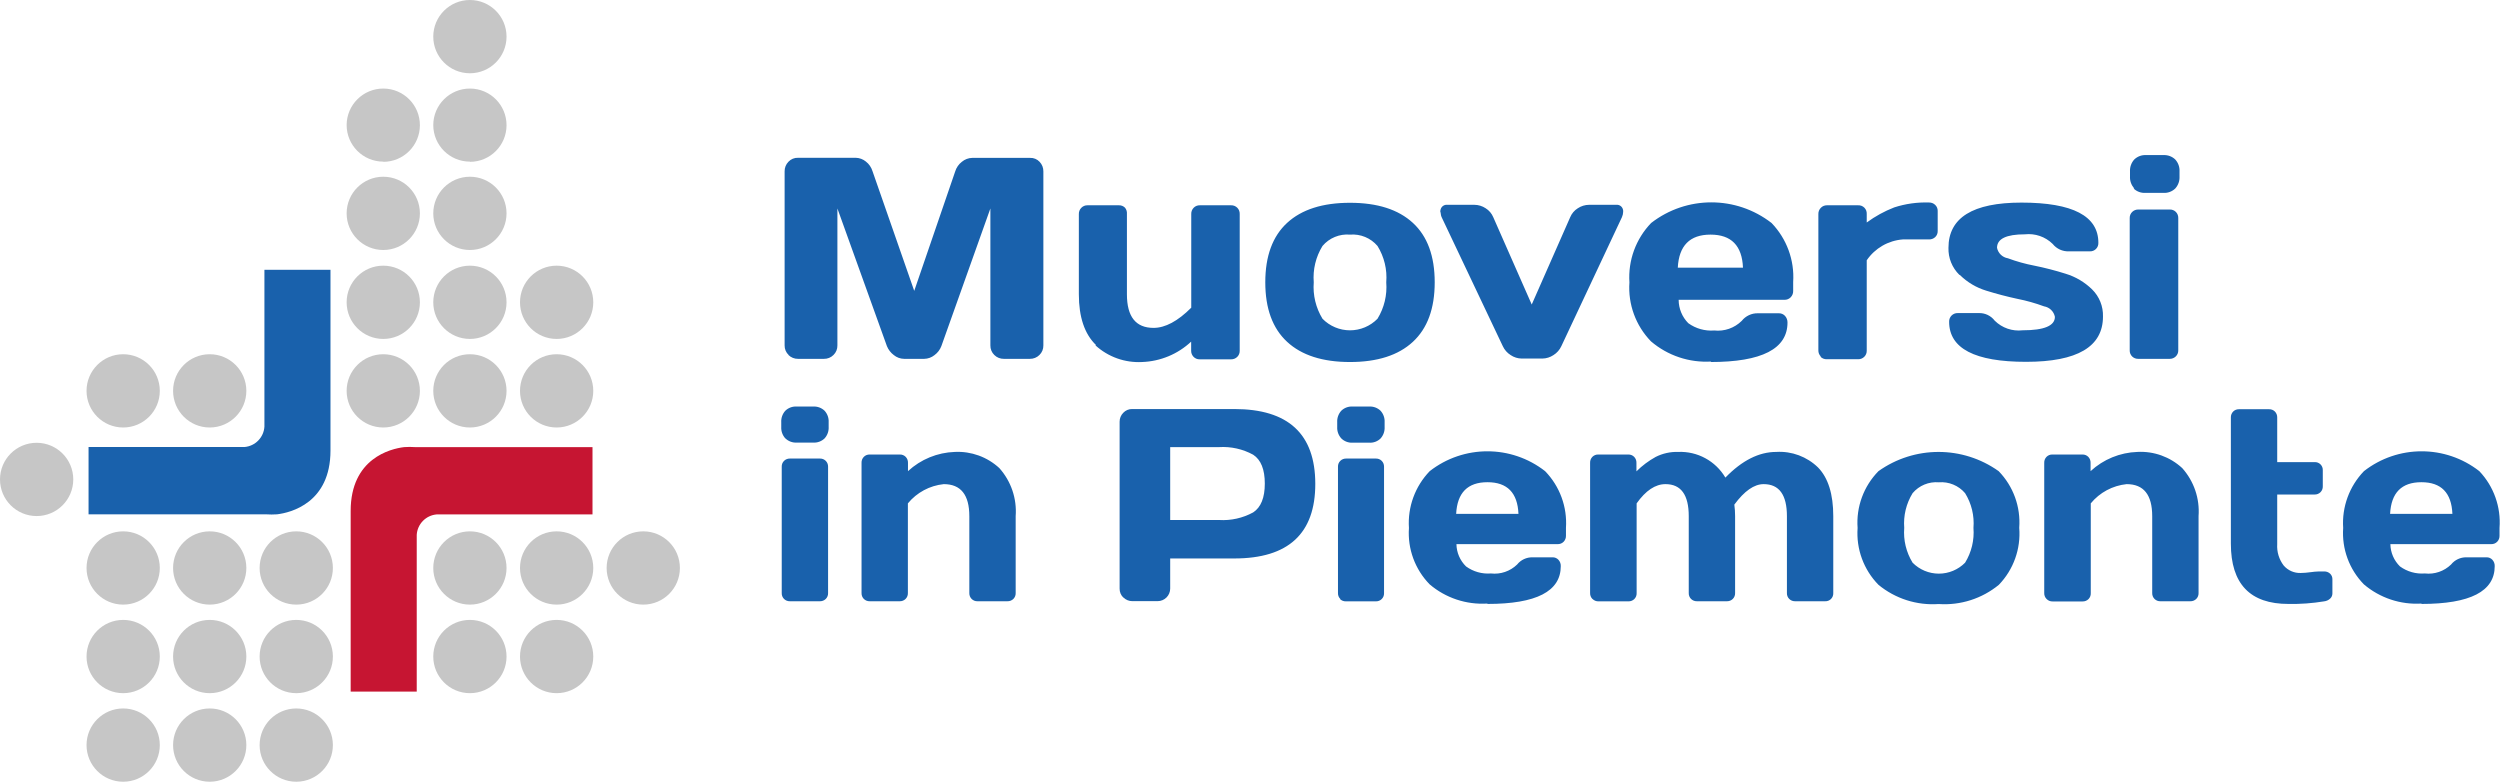
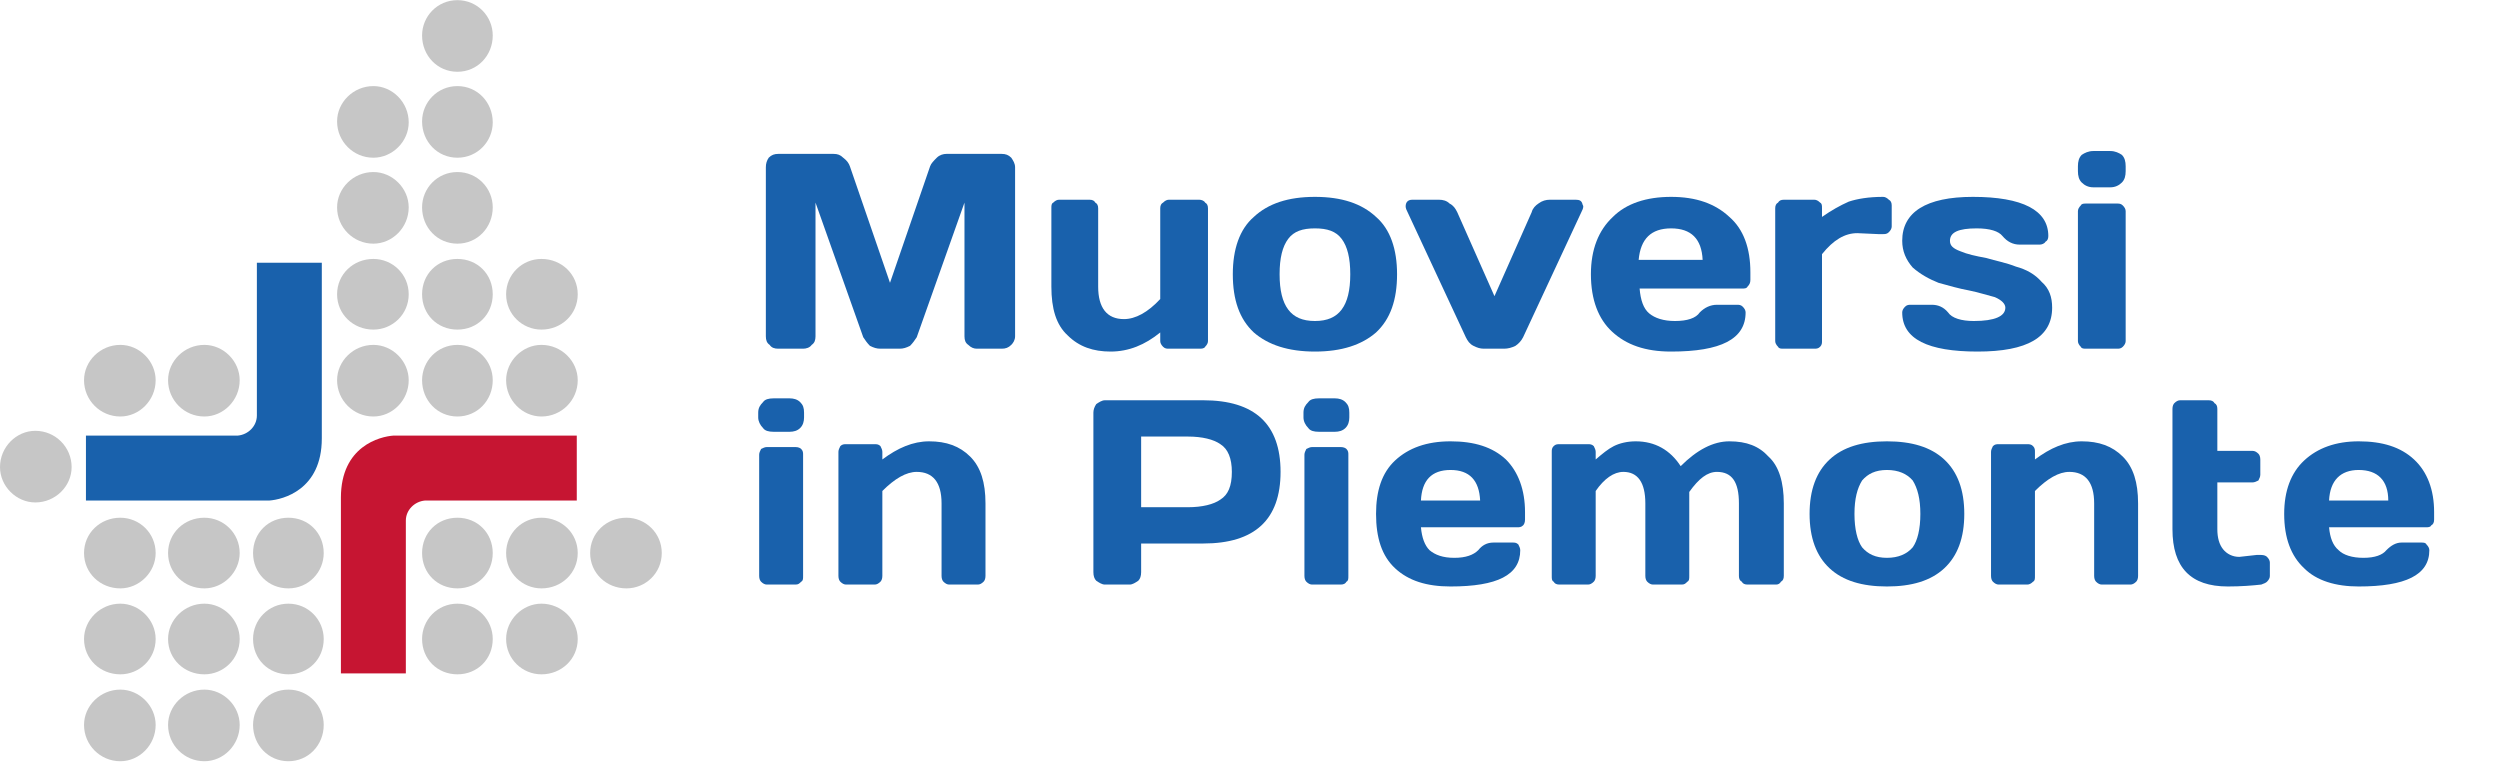
- <svg xmlns="http://www.w3.org/2000/svg" id="Livello_1" data-name="Livello 1" viewBox="0 0 260 81.3">
-   <path class="cls-1" style="fill:#1961ac" d="M81.68,45.59a1.56,1.56,0,0,0,1.17.44h1.73a1.56,1.56,0,0,0,1.18-.44,1.65,1.65,0,0,0,.42-1.2V43.91a1.63,1.63,0,0,0-.43-1.2,1.58,1.58,0,0,0-1.17-.43H82.85a1.56,1.56,0,0,0-1.18.44,1.65,1.65,0,0,0-.42,1.2V44.4a1.64,1.64,0,0,0,.43,1.2h0Zm-0.14,16.7a0.83,0.83,0,0,0,.61.24h3.12a0.84,0.84,0,0,0,.61-0.24,0.81,0.81,0,0,0,.24-0.61V48.53a0.83,0.83,0,0,0-.24-0.6,0.82,0.82,0,0,0-.61-0.24H82.15a0.84,0.84,0,0,0-.61.24,0.81,0.81,0,0,0-.24.61V61.68a0.82,0.82,0,0,0,.24.61h0Zm8.3,0a0.83,0.83,0,0,0,.61.24h3.12a0.84,0.84,0,0,0,.61-0.24,0.82,0.82,0,0,0,.24-0.61V52.35a5.57,5.57,0,0,1,3.73-2q2.66,0,2.66,3.33v8a0.83,0.83,0,0,0,.24.61,0.82,0.82,0,0,0,.61.24h3.11a0.85,0.85,0,0,0,.62-0.24,0.82,0.82,0,0,0,.24-0.61v-8a6.75,6.75,0,0,0-1.7-5A6.37,6.37,0,0,0,99.3,47a7.55,7.55,0,0,0-4.87,2V48.13a0.85,0.85,0,0,0-.24-0.62,0.82,0.82,0,0,0-.61-0.24H90.45a0.82,0.82,0,0,0-.61.24,0.84,0.84,0,0,0-.24.62V61.68a0.83,0.83,0,0,0,.24.61h0Zm27-.15a1.29,1.29,0,0,0,.93.38h2.62a1.31,1.31,0,0,0,1.31-1.31V58.08h6.67q8.43,0,8.42-7.77t-8.42-7.77H117.74a1.23,1.23,0,0,0-.92.39,1.3,1.3,0,0,0-.38.93V61.22a1.25,1.25,0,0,0,.39.93h0ZM121.7,46.5h5.08a6.56,6.56,0,0,1,3.55.79q1.21,0.79,1.21,3t-1.21,3a6.56,6.56,0,0,1-3.55.79H121.7V46.5h0Zm17.8-.9a1.56,1.56,0,0,0,1.17.44h1.73a1.55,1.55,0,0,0,1.18-.44,1.65,1.65,0,0,0,.42-1.2V43.91a1.63,1.63,0,0,0-.43-1.2,1.58,1.58,0,0,0-1.17-.43h-1.73a1.56,1.56,0,0,0-1.18.44,1.65,1.65,0,0,0-.42,1.2V44.4a1.64,1.64,0,0,0,.43,1.2h0Zm-0.14,16.7a0.83,0.83,0,0,0,.61.24h3.12a0.84,0.84,0,0,0,.61-0.24,0.81,0.81,0,0,0,.24-0.61V48.53a0.83,0.83,0,0,0-.24-0.6,0.82,0.82,0,0,0-.61-0.24H140a0.84,0.84,0,0,0-.61.24,0.81,0.81,0,0,0-.24.61V61.68a0.82,0.82,0,0,0,.24.61h0Zm15.34,0.51q7.62,0,7.62-3.93a0.92,0.92,0,0,0-.24-0.66,0.81,0.81,0,0,0-.62-0.26h-2.08a2,2,0,0,0-1.6.75,3.37,3.37,0,0,1-2.73.93,3.88,3.88,0,0,1-2.58-.73,3.31,3.31,0,0,1-1-2.32H162a0.83,0.83,0,0,0,.62-0.25,0.87,0.87,0,0,0,.24-0.64V54.9A7.73,7.73,0,0,0,160.69,49a9.75,9.75,0,0,0-12,0,7.77,7.77,0,0,0-2.16,5.91,7.63,7.63,0,0,0,2.15,5.86,8.44,8.44,0,0,0,6,2h0Zm0-12.66q3.08,0,3.22,3.29h-6.48q0.17-3.29,3.25-3.29h0Zm10.93,12.15a0.83,0.83,0,0,0,.61.24h3.12a0.84,0.84,0,0,0,.61-0.24,0.82,0.82,0,0,0,.24-0.61V52.35q1.42-2,3-2,2.42,0,2.42,3.33v8a0.82,0.82,0,0,0,.24.61,0.84,0.84,0,0,0,.62.24h3.11a0.84,0.84,0,0,0,.61-0.24,0.82,0.82,0,0,0,.24-0.61v-8a8.62,8.62,0,0,0-.08-1.2q1.57-2.13,3.05-2.13,2.42,0,2.42,3.33v8a0.82,0.82,0,0,0,.24.61,0.84,0.84,0,0,0,.62.24h3.11a0.81,0.81,0,0,0,.85-0.85v-8q0-3.43-1.58-5.06A5.73,5.73,0,0,0,184.73,47q-2.7,0-5.29,2.67A5.44,5.44,0,0,0,174.52,47a4.85,4.85,0,0,0-2.33.52,9,9,0,0,0-2,1.5V48.13a0.85,0.85,0,0,0-.24-0.62,0.82,0.82,0,0,0-.61-0.24h-3.12a0.82,0.82,0,0,0-.61.24,0.84,0.84,0,0,0-.24.62V61.68a0.83,0.83,0,0,0,.24.61h0Zm36,0.52a8.9,8.9,0,0,0,6.25-2A7.65,7.65,0,0,0,210,54.89,7.63,7.63,0,0,0,207.86,49a10.77,10.77,0,0,0-12.5,0,7.64,7.64,0,0,0-2.17,5.91,7.66,7.66,0,0,0,2.17,5.91,8.87,8.87,0,0,0,6.25,2h0Zm0-12.66a3.24,3.24,0,0,1,2.74,1.13,5.93,5.93,0,0,1,.87,3.61,6,6,0,0,1-.87,3.62,3.84,3.84,0,0,1-5.46,0,6,6,0,0,1-.87-3.62,6,6,0,0,1,.87-3.61,3.22,3.22,0,0,1,2.73-1.13h0Zm11.23,12.15a0.83,0.83,0,0,0,.61.24h3.12a0.84,0.84,0,0,0,.61-0.24,0.82,0.82,0,0,0,.24-0.61V52.35a5.57,5.57,0,0,1,3.73-2q2.66,0,2.66,3.33v8a0.83,0.83,0,0,0,.24.61,0.82,0.82,0,0,0,.61.24h3.11a0.85,0.85,0,0,0,.62-0.24,0.82,0.82,0,0,0,.24-0.61v-8a6.75,6.75,0,0,0-1.7-5A6.37,6.37,0,0,0,222.29,47a7.55,7.55,0,0,0-4.87,2V48.13a0.85,0.85,0,0,0-.24-0.62,0.82,0.82,0,0,0-.61-0.24h-3.12a0.82,0.82,0,0,0-.61.24,0.84,0.84,0,0,0-.24.62V61.68a0.83,0.83,0,0,0,.24.61h0ZM238,62.81a20.51,20.51,0,0,0,3.71-.27,1.1,1.1,0,0,0,.62-0.28,0.72,0.72,0,0,0,.24-0.54V60.26a0.78,0.78,0,0,0-.24-0.6,0.87,0.87,0,0,0-.62-0.23h-0.52a7.8,7.8,0,0,0-.91.08,8,8,0,0,1-1,.08,2.23,2.23,0,0,1-1.78-.78,3.32,3.32,0,0,1-.67-2.22V51.43h3.89a0.83,0.83,0,0,0,.61-0.24,0.82,0.82,0,0,0,.24-0.62V48.91a0.81,0.81,0,0,0-.85-0.85h-3.89V43.42a0.85,0.85,0,0,0-.24-0.62,0.82,0.82,0,0,0-.61-0.24h-3.12a0.82,0.82,0,0,0-.61.24,0.84,0.84,0,0,0-.24.62V56.54q0,6.28,6,6.27h0Zm13.83,0q7.62,0,7.62-3.93a0.93,0.93,0,0,0-.24-0.66,0.81,0.81,0,0,0-.62-0.26h-2.08a2,2,0,0,0-1.6.75,3.37,3.37,0,0,1-2.73.93,3.88,3.88,0,0,1-2.58-.73,3.31,3.31,0,0,1-1-2.32h10.49a0.83,0.83,0,0,0,.62-0.25,0.87,0.87,0,0,0,.24-0.64V54.9A7.73,7.73,0,0,0,257.85,49a9.75,9.75,0,0,0-12,0,7.77,7.77,0,0,0-2.16,5.91,7.63,7.63,0,0,0,2.15,5.86,8.44,8.44,0,0,0,6,2h0Zm0-12.66q3.08,0,3.22,3.29h-6.48q0.17-3.29,3.25-3.29h0Z" />
-   <path class="cls-1" style="fill:#1961ac" d="M82,36.92a1.39,1.39,0,0,0,1,.4h2.68a1.36,1.36,0,0,0,1-.4,1.34,1.34,0,0,0,.41-1V21.68L92.24,36a2.2,2.2,0,0,0,.72.93,1.72,1.72,0,0,0,1.07.39h2.08a1.76,1.76,0,0,0,1.08-.39A2.07,2.07,0,0,0,97.9,36L103,21.68V35.92a1.34,1.34,0,0,0,.41,1,1.37,1.37,0,0,0,1,.4h2.69a1.37,1.37,0,0,0,1-.4,1.34,1.34,0,0,0,.41-1V17.83a1.4,1.4,0,0,0-.39-1,1.28,1.28,0,0,0-1-.41h-6a1.73,1.73,0,0,0-1.09.41,2,2,0,0,0-.69,1L95.08,30.25,90.74,17.8a2,2,0,0,0-.69-1A1.72,1.72,0,0,0,89,16.41H83a1.3,1.3,0,0,0-1,.41,1.39,1.39,0,0,0-.4,1V35.92a1.33,1.33,0,0,0,.42,1h0Zm31.93-1a6.67,6.67,0,0,0,4.85,1.73,7.88,7.88,0,0,0,5.1-2.12v0.94a0.88,0.88,0,0,0,.25.64,0.85,0.85,0,0,0,.64.26h3.25a0.89,0.89,0,0,0,.65-0.25,0.86,0.86,0,0,0,.26-0.64V22.25a0.87,0.87,0,0,0-.9-0.9h-3.25a0.86,0.86,0,0,0-.63.25,0.88,0.88,0,0,0-.26.65V32q-2.1,2.1-3.92,2.1-2.77,0-2.77-3.49V22.24A0.89,0.89,0,0,0,117,21.6a0.85,0.85,0,0,0-.64-0.25h-3.27a0.86,0.86,0,0,0-.63.26,0.88,0.88,0,0,0-.26.65V30.6q0,3.56,1.78,5.28h0Zm26.47,1.73q4.27,0,6.54-2.1t2.27-6.19q0-4.09-2.27-6.18t-6.54-2.09q-4.27,0-6.54,2.09t-2.27,6.18q0,4.09,2.27,6.19t6.54,2.1h0Zm0-13.25a3.39,3.39,0,0,1,2.86,1.18,6.21,6.21,0,0,1,.91,3.78,6.28,6.28,0,0,1-.91,3.79,4,4,0,0,1-5.72,0,6.32,6.32,0,0,1-.91-3.79,6.25,6.25,0,0,1,.91-3.78,3.37,3.37,0,0,1,2.86-1.18h0Zm9.42-2.3a1.4,1.4,0,0,0,.15.57L156.29,36a2.16,2.16,0,0,0,.82.93,2.09,2.09,0,0,0,1.15.36h2.14a2.13,2.13,0,0,0,1.16-.36,2.16,2.16,0,0,0,.82-0.93l6.3-13.41a1.46,1.46,0,0,0,.13-0.57,0.63,0.63,0,0,0-.06-0.34,0.65,0.65,0,0,0-.67-0.38h-2.81a2.14,2.14,0,0,0-1.18.36,2,2,0,0,0-.79.93l-4,9.08-4-9.08a2,2,0,0,0-.79-0.93,2.14,2.14,0,0,0-1.18-.36h-2.8a0.65,0.65,0,0,0-.67.38,0.74,0.74,0,0,0-.07.34h0Zm28.08,15.55q8,0,8-4.11a1,1,0,0,0-.26-0.69,0.85,0.85,0,0,0-.65-0.27h-2.17a2.09,2.09,0,0,0-1.68.79,3.53,3.53,0,0,1-2.86,1,4.06,4.06,0,0,1-2.7-.76,3.47,3.47,0,0,1-1-2.43h11a0.87,0.87,0,0,0,.65-0.26,0.91,0.91,0,0,0,.26-0.66V29.33a8.09,8.09,0,0,0-2.25-6.14,10.21,10.21,0,0,0-12.52,0,8.13,8.13,0,0,0-2.26,6.18,8,8,0,0,0,2.24,6.13,8.83,8.83,0,0,0,6.27,2.1h0Zm0-13.25q3.23,0,3.37,3.44h-6.78q0.18-3.44,3.4-3.44h0Zm11.44,12.71a0.87,0.87,0,0,0,.64.25h3.27a0.87,0.87,0,0,0,.63-0.25,0.86,0.86,0,0,0,.26-0.64V27.07a5,5,0,0,1,3.76-2.17l1.15,0,1.09,0h0.47a0.9,0.9,0,0,0,.65-0.24,0.84,0.84,0,0,0,.26-0.63V21.93a0.84,0.84,0,0,0-.26-0.62,0.89,0.89,0,0,0-.65-0.25,10.59,10.59,0,0,0-3.61.51,12.37,12.37,0,0,0-2.86,1.57v-0.9a0.85,0.85,0,0,0-.89-0.89H190a0.86,0.86,0,0,0-.63.26,0.88,0.88,0,0,0-.26.65V36.43a0.87,0.87,0,0,0,.25.64h0Zm14.49-8.51a6.66,6.66,0,0,0,2.74,1.63q1.61,0.5,3.24.85a18.09,18.09,0,0,1,2.77.78,1.38,1.38,0,0,1,1.13,1.09q0,1.4-3.35,1.4a3.54,3.54,0,0,1-2.91-1,2,2,0,0,0-1.67-.79h-2.17a0.87,0.87,0,0,0-.9.9q0,4.17,8,4.17t8-4.71a3.8,3.8,0,0,0-1.13-2.82,6.72,6.72,0,0,0-2.75-1.63,31.45,31.45,0,0,0-3.25-.84,17.18,17.18,0,0,1-2.76-.77,1.38,1.38,0,0,1-1.13-1.09q0-1.4,2.89-1.4a3.57,3.57,0,0,1,2.9,1,2.05,2.05,0,0,0,1.68.77h2.18a0.85,0.85,0,0,0,.89-0.89q0-4.18-8-4.18-7.59,0-7.59,4.71a3.78,3.78,0,0,0,1.13,2.8h0Zm18.06-9a1.63,1.63,0,0,0,1.22.46H225a1.63,1.63,0,0,0,1.23-.46,1.73,1.73,0,0,0,.44-1.25V17.84a1.71,1.71,0,0,0-.45-1.26,1.65,1.65,0,0,0-1.22-.45h-1.81a1.63,1.63,0,0,0-1.23.46,1.73,1.73,0,0,0-.44,1.25v0.51a1.71,1.71,0,0,0,.45,1.25h0Zm-0.15,17.47a0.87,0.87,0,0,0,.64.25h3.27a0.88,0.88,0,0,0,.63-0.25,0.85,0.85,0,0,0,.26-0.64V22.67a0.87,0.87,0,0,0-.25-0.63,0.86,0.86,0,0,0-.64-0.25h-3.27a0.88,0.88,0,0,0-.63.25,0.85,0.85,0,0,0-.26.64V36.43a0.86,0.86,0,0,0,.25.64h0Z" />
-   <path class="cls-2" style="fill:#c6c6c6" d="M66.9,62.88a3.81,3.81,0,1,0-3.81-3.81,3.81,3.81,0,0,0,3.81,3.81h0Z" />
-   <path class="cls-2" style="fill:#c6c6c6" d="M48.87,7.62a3.81,3.81,0,1,0-3.81-3.81,3.81,3.81,0,0,0,3.81,3.81h0Z" />
-   <path class="cls-2" style="fill:#c6c6c6" d="M48.87,16.83A3.81,3.81,0,1,0,45.06,13a3.81,3.81,0,0,0,3.81,3.81h0Z" />
-   <path class="cls-2" style="fill:#c6c6c6" d="M48.87,26a3.81,3.81,0,1,0-3.81-3.81A3.81,3.81,0,0,0,48.87,26h0Z" />
-   <path class="cls-2" style="fill:#c6c6c6" d="M48.87,35.25a3.81,3.81,0,1,0-3.81-3.81,3.81,3.81,0,0,0,3.81,3.81h0Z" />
-   <path class="cls-2" style="fill:#c6c6c6" d="M39.86,35.25a3.81,3.81,0,1,0-3.81-3.81,3.81,3.81,0,0,0,3.81,3.81h0Z" />
-   <path class="cls-2" style="fill:#c6c6c6" d="M48.87,44.46a3.81,3.81,0,1,0-3.81-3.81,3.81,3.81,0,0,0,3.81,3.81h0Z" />
-   <path class="cls-2" style="fill:#c6c6c6" d="M39.86,44.46a3.81,3.81,0,1,0-3.81-3.81,3.81,3.81,0,0,0,3.81,3.81h0Z" />
-   <path class="cls-2" style="fill:#c6c6c6" d="M48.87,62.88a3.81,3.81,0,1,0-3.81-3.81,3.81,3.81,0,0,0,3.81,3.81h0Z" />
-   <path class="cls-2" style="fill:#c6c6c6" d="M48.87,72.09a3.81,3.81,0,1,0-3.81-3.81,3.81,3.81,0,0,0,3.81,3.81h0Z" />
-   <path class="cls-2" style="fill:#c6c6c6" d="M39.86,16.83A3.81,3.81,0,1,0,36.05,13a3.81,3.81,0,0,0,3.81,3.81h0Z" />
-   <path class="cls-2" style="fill:#c6c6c6" d="M39.86,26a3.81,3.81,0,1,0-3.81-3.81A3.81,3.81,0,0,0,39.86,26h0Z" />
-   <path class="cls-2" style="fill:#c6c6c6" d="M3.81,53.67A3.81,3.81,0,1,0,0,49.86a3.81,3.81,0,0,0,3.81,3.81h0Z" />
-   <path class="cls-2" style="fill:#c6c6c6" d="M30.85,81.3A3.81,3.81,0,1,0,27,77.49a3.81,3.81,0,0,0,3.81,3.81h0Z" />
-   <path class="cls-2" style="fill:#c6c6c6" d="M21.83,44.46A3.81,3.81,0,1,0,18,40.65a3.81,3.81,0,0,0,3.81,3.81h0Z" />
-   <path class="cls-2" style="fill:#c6c6c6" d="M21.83,62.88A3.81,3.81,0,1,0,18,59.07a3.81,3.81,0,0,0,3.81,3.81h0Z" />
-   <path class="cls-2" style="fill:#c6c6c6" d="M30.85,62.88A3.81,3.81,0,1,0,27,59.07a3.81,3.81,0,0,0,3.81,3.81h0Z" />
-   <path class="cls-2" style="fill:#c6c6c6" d="M21.83,72.09A3.81,3.81,0,1,0,18,68.28a3.81,3.81,0,0,0,3.81,3.81h0Z" />
-   <path class="cls-2" style="fill:#c6c6c6" d="M30.85,72.09A3.81,3.81,0,1,0,27,68.28a3.81,3.81,0,0,0,3.81,3.81h0Z" />
-   <path class="cls-2" style="fill:#c6c6c6" d="M21.83,81.3A3.81,3.81,0,1,0,18,77.49a3.81,3.81,0,0,0,3.81,3.81h0Z" />
-   <path class="cls-2" style="fill:#c6c6c6" d="M12.82,44.46A3.81,3.81,0,1,0,9,40.65a3.81,3.81,0,0,0,3.81,3.81h0Z" />
-   <path class="cls-2" style="fill:#c6c6c6" d="M12.82,62.88A3.81,3.81,0,1,0,9,59.07a3.81,3.81,0,0,0,3.81,3.81h0Z" />
-   <path class="cls-2" style="fill:#c6c6c6" d="M12.82,72.09A3.81,3.81,0,1,0,9,68.28a3.81,3.81,0,0,0,3.81,3.81h0Z" />
-   <path class="cls-2" style="fill:#c6c6c6" d="M12.82,81.3A3.81,3.81,0,1,0,9,77.49a3.81,3.81,0,0,0,3.81,3.81h0Z" />
-   <path class="cls-2" style="fill:#c6c6c6" d="M57.89,35.25a3.81,3.81,0,1,0-3.81-3.81,3.81,3.81,0,0,0,3.81,3.81h0Z" />
-   <path class="cls-2" style="fill:#c6c6c6" d="M57.89,44.46a3.81,3.81,0,1,0-3.81-3.81,3.81,3.81,0,0,0,3.81,3.81h0Z" />
-   <path class="cls-2" style="fill:#c6c6c6" d="M57.89,62.88a3.81,3.81,0,1,0-3.81-3.81,3.81,3.81,0,0,0,3.81,3.81h0Z" />
-   <path class="cls-2" style="fill:#c6c6c6" d="M57.89,72.09a3.81,3.81,0,1,0-3.81-3.81,3.81,3.81,0,0,0,3.81,3.81h0Z" />
-   <path class="cls-1" style="fill:#1961ac" d="M34.37,28.06H27.5V43.71s0,0.41,0,.66a2.27,2.27,0,0,1-2.07,2.12c-0.17,0-.74,0-0.84,0H9.21v7H27.67a8,8,0,0,0,1.14,0c1.42-.17,5.56-1.18,5.56-6.63,0-6.74,0-18.81,0-18.81h0Z" />
-   <path class="cls-3" style="fill:#c61532" d="M36.47,71.93h6.87V56.28s0-.41,0-0.66a2.27,2.27,0,0,1,2.07-2.12c0.17,0,.74,0,0.84,0H61.62v-7H43.17a8,8,0,0,0-1.14,0c-1.42.17-5.56,1.18-5.56,6.63,0,6.74,0,18.81,0,18.81h0Z" />
+ <svg xmlns="http://www.w3.org/2000/svg" xml:space="preserve" width="2548px" height="776px" version="1.1" style="shape-rendering:geometricPrecision; text-rendering:geometricPrecision; image-rendering:optimizeQuality; fill-rule:evenodd; clip-rule:evenodd" viewBox="0 0 2618 797">
+   <defs>
+     <style type="text/css">
+    
+     .fil4 {fill:none}
+     .fil1 {fill:#1961AC}
+     .fil2 {fill:#C61532}
+     .fil0 {fill:#C6C6C6}
+     .fil3 {fill:#1961AC;fill-rule:nonzero}
+    
+   </style>
+   </defs>
+   <g id="Livello_x0020_1">
+     <path class="fil0" d="M656 616c20,0 37,-16 37,-37 0,-21 -17,-37 -37,-37 -21,0 -38,16 -38,37 0,21 17,37 38,37l0 0z" />
+     <path class="fil0" d="M479 75c21,0 37,-17 37,-38 0,-20 -16,-37 -37,-37 -21,0 -37,17 -37,37 0,21 16,38 37,38l0 0z" />
+     <path class="fil0" d="M479 165c21,0 37,-17 37,-37 0,-21 -16,-38 -37,-38 -21,0 -37,17 -37,37 0,21 16,38 37,38l0 0 0 0z" />
+     <path class="fil0" d="M479 255c21,0 37,-17 37,-38 0,-20 -16,-37 -37,-37 -21,0 -37,17 -37,37 0,21 16,38 37,38l0 0z" />
+     <path class="fil0" d="M479 345c21,0 37,-16 37,-37 0,-21 -16,-37 -37,-37 -21,0 -37,16 -37,37 0,21 16,37 37,37l0 0z" />
+     <path class="fil0" d="M391 345c20,0 37,-16 37,-37 0,-21 -17,-37 -37,-37 -21,0 -38,16 -38,37 0,21 17,37 38,37l0 0z" />
+     <path class="fil0" d="M479 436c21,0 37,-17 37,-38 0,-20 -16,-37 -37,-37 -21,0 -37,17 -37,37 0,21 16,38 37,38l0 0z" />
+     <path class="fil0" d="M391 436c20,0 37,-17 37,-38 0,-20 -17,-37 -37,-37 -21,0 -38,17 -38,37 0,21 17,38 38,38l0 0z" />
+     <path class="fil0" d="M479 616c21,0 37,-16 37,-37 0,-21 -16,-37 -37,-37 -21,0 -37,16 -37,37 0,21 16,37 37,37l0 0z" />
+     <path class="fil0" d="M479 706c21,0 37,-16 37,-37 0,-20 -16,-37 -37,-37 -21,0 -37,17 -37,37 0,21 16,37 37,37l0 0z" />
+     <path class="fil0" d="M391 165c20,0 37,-17 37,-37 0,-21 -17,-38 -37,-38 -21,0 -38,17 -38,37 0,21 17,38 38,38l0 0 0 0z" />
+     <path class="fil0" d="M391 255c20,0 37,-17 37,-38 0,-20 -17,-37 -37,-37 -21,0 -38,17 -38,37 0,21 17,38 38,38l0 0z" />
+     <path class="fil0" d="M37 526c21,0 38,-17 38,-37 0,-21 -17,-38 -38,-38 -20,0 -37,17 -37,38 0,20 17,37 37,37l0 0z" />
+     <path class="fil0" d="M302 797c21,0 37,-17 37,-38 0,-20 -16,-37 -37,-37 -21,0 -37,17 -37,37 0,21 16,38 37,38l0 0 0 0z" />
+     <path class="fil0" d="M214 436c20,0 37,-17 37,-38 0,-20 -17,-37 -37,-37 -21,0 -38,17 -38,37 0,21 17,38 38,38l0 0 0 0z" />
+     <path class="fil0" d="M214 616c20,0 37,-17 37,-37 0,-21 -17,-37 -37,-37 -21,0 -38,16 -38,37 0,21 17,37 38,37l0 0 0 0z" />
+     <path class="fil0" d="M302 616c21,0 37,-17 37,-37 0,-21 -16,-37 -37,-37 -21,0 -37,16 -37,37 0,21 16,37 37,37l0 0 0 0z" />
+     <path class="fil0" d="M214 706c20,0 37,-16 37,-37 0,-20 -17,-37 -37,-37 -21,0 -38,17 -38,37 0,21 17,37 38,37l0 0 0 0z" />
+     <path class="fil0" d="M302 706c21,0 37,-16 37,-37 0,-20 -16,-37 -37,-37 -21,0 -37,17 -37,37 0,21 16,37 37,37l0 0 0 0z" />
+     <path class="fil0" d="M214 797c20,0 37,-17 37,-38 0,-20 -17,-37 -37,-37 -21,0 -38,17 -38,37 0,21 17,38 38,38l0 0 0 0z" />
+     <path class="fil0" d="M126 436c20,0 37,-17 37,-38 0,-20 -17,-37 -37,-37 -21,0 -38,17 -38,37 0,21 17,38 38,38l0 0 0 0z" />
+     <path class="fil0" d="M126 616c20,0 37,-17 37,-37 0,-21 -17,-37 -37,-37 -21,0 -38,16 -38,37 0,21 17,37 38,37l0 0 0 0z" />
+     <path class="fil0" d="M126 706c20,0 37,-16 37,-37 0,-20 -17,-37 -37,-37 -21,0 -38,17 -38,37 0,21 17,37 38,37l0 0 0 0z" />
+     <path class="fil0" d="M126 797c20,0 37,-17 37,-38 0,-20 -17,-37 -37,-37 -21,0 -38,17 -38,37 0,21 17,38 38,38l0 0 0 0z" />
+     <path class="fil0" d="M567 345c21,0 38,-16 38,-37 0,-21 -17,-37 -38,-37 -20,0 -37,16 -37,37 0,21 17,37 37,37l0 0z" />
+     <path class="fil0" d="M567 436c21,0 38,-17 38,-38 0,-20 -17,-37 -38,-37 -20,0 -37,17 -37,37 0,21 17,38 37,38l0 0z" />
+     <path class="fil0" d="M567 616c21,0 38,-16 38,-37 0,-21 -17,-37 -38,-37 -20,0 -37,16 -37,37 0,21 17,37 37,37l0 0z" />
+     <path class="fil0" d="M567 706c21,0 38,-16 38,-37 0,-20 -17,-37 -38,-37 -20,0 -37,17 -37,37 0,21 17,37 37,37l0 0z" />
+     <path class="fil1" d="M337 275l-68 0 0 153c0,0 0,4 0,7 0,11 -9,20 -20,21 -1,0 -7,0 -8,0l-151 0 0 68 181 0c2,0 4,0 6,0 2,0 3,0 5,0 14,-1 55,-11 55,-65 0,-66 0,-184 0,-184l0 0 0 0z" />
+     <path class="fil2" d="M357 705l68 0 0 -153c0,0 0,-4 0,-7 0,-11 9,-20 20,-21 2,0 7,0 8,0l151 0 0 -68 -181 0c-2,0 -4,0 -6,0 -1,0 -3,0 -5,0 -14,1 -55,11 -55,65 0,66 0,184 0,184l0 0 0 0z" />
+     <g id="_1315001039968">
+       <path class="fil3" d="M794 437l0 -5c0,-5 2,-8 5,-11 2,-3 6,-4 11,-4l17 0c4,0 8,1 11,4 3,3 4,6 4,11l0 5c0,4 -1,8 -4,11 -3,3 -7,4 -11,4l-17 0c-5,0 -9,-1 -11,-4 -3,-3 -5,-7 -5,-11zm1 166l0 -127c0,-2 1,-4 2,-6 2,-1 4,-2 6,-2l30 0c3,0 5,1 6,2 2,2 2,4 2,6l0 127c0,3 0,5 -2,6 -2,2 -3,3 -6,3l-30 0c-2,0 -4,-1 -6,-3 -1,-1 -2,-3 -2,-6z" />
+       <path id="1" class="fil3" d="M878 603l0 -130c0,-2 1,-4 2,-6 2,-2 4,-2 6,-2l30 0c2,0 4,0 6,2 1,2 2,4 2,6l0 8c16,-12 32,-19 49,-19 18,0 32,5 43,16 11,11 16,27 16,49l0 76c0,3 -1,5 -2,6 -2,2 -4,3 -6,3l-30 0c-2,0 -4,-1 -6,-3 -1,-1 -2,-3 -2,-6l0 -76c0,-22 -9,-33 -26,-33 -11,0 -23,7 -36,20l0 89c0,3 -1,5 -2,6 -2,2 -4,3 -6,3l-30 0c-2,0 -4,-1 -6,-3 -1,-1 -2,-3 -2,-6z" />
+       <path id="2" class="fil3" d="M1145 599l0 -167c0,-3 1,-6 3,-9 3,-2 6,-4 9,-4l103 0c54,0 81,25 81,75 0,50 -27,75 -81,75l-65 0 0 30c0,4 -1,7 -3,9 -3,2 -6,4 -9,4l-26 0c-3,0 -6,-2 -9,-4 -2,-2 -3,-5 -3,-9zm50 -68l49 0c15,0 27,-3 34,-8 8,-5 12,-14 12,-29 0,-14 -4,-24 -12,-29 -7,-5 -19,-8 -34,-8l-49 0 0 74z" />
+       <path id="3" class="fil3" d="M1365 437l0 -5c0,-5 2,-8 5,-11 2,-3 6,-4 11,-4l17 0c4,0 8,1 11,4 3,3 4,6 4,11l0 5c0,4 -1,8 -4,11 -3,3 -7,4 -11,4l-17 0c-5,0 -9,-1 -11,-4 -3,-3 -5,-7 -5,-11zm1 166l0 -127c0,-2 1,-4 2,-6 2,-1 4,-2 6,-2l30 0c3,0 5,1 6,2 2,2 2,4 2,6l0 127c0,3 0,5 -2,6 -1,2 -3,3 -6,3l-30 0c-2,0 -4,-1 -6,-3 -1,-1 -2,-3 -2,-6z" />
+       <path id="4" class="fil3" d="M1461 595c-14,-13 -20,-32 -20,-57 0,-24 6,-43 20,-56 14,-13 33,-20 58,-20 25,0 44,6 58,19 13,13 20,32 20,55l0 8c0,3 -1,5 -2,6 -2,2 -4,2 -6,2l-101 0c1,11 4,19 9,24 6,5 14,8 26,8 12,0 20,-3 25,-8 4,-5 9,-8 16,-8l20 0c2,0 4,0 6,2 1,2 2,4 2,6 0,26 -24,38 -73,38 -25,0 -44,-6 -58,-19zm27 -71l62 0c-1,-21 -11,-32 -31,-32 -20,0 -30,11 -31,32z" />
+       <path id="5" class="fil3" d="M1625 603l0 -130c0,-2 0,-4 2,-6 2,-2 4,-2 6,-2l30 0c2,0 4,0 6,2 1,2 2,4 2,6l0 8c7,-6 13,-11 19,-14 6,-3 14,-5 23,-5 20,0 36,9 47,26 17,-17 34,-26 51,-26 18,0 31,5 41,16 11,10 16,27 16,49l0 76c0,3 -1,5 -3,6 -1,2 -3,3 -5,3l-30 0c-3,0 -5,-1 -6,-3 -2,-1 -3,-3 -3,-6l0 -76c0,-22 -7,-33 -23,-33 -10,0 -19,7 -29,21 0,4 0,8 0,12l0 76c0,3 0,5 -2,6 -2,2 -3,3 -6,3l-30 0c-2,0 -4,-1 -6,-3 -1,-1 -2,-3 -2,-6l0 -76c0,-22 -8,-33 -23,-33 -10,0 -20,7 -29,20l0 89c0,3 -1,5 -2,6 -2,2 -4,3 -6,3l-30 0c-3,0 -5,-1 -6,-3 -2,-1 -2,-3 -2,-6z" />
+       <path id="6" class="fil3" d="M1916 595c-14,-13 -21,-32 -21,-57 0,-25 7,-44 21,-57 14,-13 34,-19 60,-19 26,0 46,6 60,19 14,13 21,32 21,57 0,25 -7,44 -21,57 -14,13 -34,19 -60,19 -26,0 -46,-6 -60,-19zm34 -92c-5,8 -8,19 -8,35 0,16 3,28 8,35 6,7 14,11 26,11 12,0 21,-4 27,-11 5,-7 8,-19 8,-35 0,-16 -3,-27 -8,-35 -6,-7 -15,-11 -27,-11 -12,0 -20,4 -26,11z" />
+       <path id="7" class="fil3" d="M2085 603l0 -130c0,-2 1,-4 2,-6 2,-2 4,-2 6,-2l30 0c2,0 4,0 6,2 2,2 2,4 2,6l0 8c16,-12 32,-19 49,-19 18,0 32,5 43,16 11,11 16,27 16,49l0 76c0,3 -1,5 -2,6 -2,2 -4,3 -6,3l-30 0c-2,0 -4,-1 -6,-3 -1,-1 -2,-3 -2,-6l0 -76c0,-22 -9,-33 -26,-33 -11,0 -23,7 -36,20l0 89c0,3 0,5 -2,6 -2,2 -4,3 -6,3l-30 0c-2,0 -4,-1 -6,-3 -1,-1 -2,-3 -2,-6z" />
+       <path id="8" class="fil3" d="M2345 583l18 -2 5 0c3,0 5,1 6,2 2,2 3,4 3,6l0 14c0,2 -1,4 -3,6 -1,1 -3,2 -6,3 -9,1 -21,2 -35,2 -39,0 -58,-20 -58,-60l0 -126c0,-3 1,-5 2,-6 2,-2 4,-3 6,-3l30 0c3,0 5,1 6,3 2,1 3,3 3,6l0 44 37 0c2,0 4,1 6,3 1,1 2,3 2,6l0 16c0,2 -1,4 -2,6 -2,1 -4,2 -6,2l-37 0 0 49c0,9 2,16 6,21 4,5 10,8 17,8z" />
+       <path id="9" class="fil3" d="M2413 595c-14,-13 -21,-32 -21,-57 0,-24 7,-43 21,-56 14,-13 33,-20 57,-20 25,0 44,6 58,19 14,13 21,32 21,55l0 8c0,3 -1,5 -3,6 -1,2 -3,2 -6,2l-101 0c1,11 4,19 10,24 5,5 14,8 26,8 12,0 20,-3 24,-8 5,-5 10,-8 16,-8l20 0c3,0 5,0 6,2 2,2 3,4 3,6 0,26 -25,38 -74,38 -24,0 -44,-6 -57,-19zm26 -71l62 0c0,-21 -11,-32 -31,-32 -19,0 -30,11 -31,32z" />
+       <path class="fil3" d="M802 352l0 -177c0,-4 1,-7 3,-10 3,-3 6,-4 10,-4l58 0c4,0 7,1 10,4 4,3 6,6 7,9l42 122 42 -122c1,-3 4,-6 7,-9 3,-3 7,-4 10,-4l58 0c4,0 7,1 10,4 2,3 4,6 4,10l0 177c0,4 -2,7 -4,9 -3,3 -6,4 -10,4l-26 0c-3,0 -6,-1 -9,-4 -3,-2 -4,-5 -4,-9l0 -140 -50 141c-2,3 -4,6 -7,9 -4,2 -7,3 -11,3l-20 0c-4,0 -7,-1 -11,-3 -3,-3 -5,-6 -7,-9l-50 -141 0 140c0,4 -1,7 -4,9 -2,3 -6,4 -9,4l-26 0c-4,0 -7,-1 -9,-4 -3,-2 -4,-5 -4,-9z" />
+       <path id="1" class="fil3" d="M1101 300l0 -82c0,-3 0,-5 2,-6 2,-2 4,-3 6,-3l32 0c3,0 5,1 6,3 2,1 3,3 3,6l0 82c0,22 9,34 27,34 12,0 25,-7 38,-21l0 -95c0,-3 1,-5 3,-6 2,-2 4,-3 6,-3l32 0c2,0 5,1 6,3 2,1 3,3 3,6l0 139c0,2 -1,4 -3,6 -1,2 -4,2 -6,2l-32 0c-2,0 -4,0 -6,-2 -2,-2 -3,-4 -3,-6l0 -9c-16,13 -33,20 -52,20 -18,0 -33,-5 -45,-17 -12,-11 -17,-28 -17,-51z" />
+       <path id="2" class="fil3" d="M1313 348c-15,-14 -22,-34 -22,-61 0,-26 7,-47 22,-60 15,-14 36,-21 64,-21 28,0 49,7 64,21 15,13 22,34 22,60 0,27 -7,47 -22,61 -15,13 -36,20 -64,20 -28,0 -49,-7 -64,-20zm36 -98c-6,8 -9,20 -9,37 0,17 3,29 9,37 6,8 15,12 28,12 13,0 22,-4 28,-12 6,-8 9,-20 9,-37 0,-17 -3,-29 -9,-37 -6,-8 -15,-11 -28,-11 -13,0 -22,3 -28,11z" />
+       <path id="3" class="fil3" d="M1479 209l28 0c4,0 8,1 11,4 4,2 6,5 8,9l39 88 39 -88c1,-4 4,-7 7,-9 4,-3 8,-4 12,-4l27 0c4,0 6,1 7,4 0,1 1,2 1,3 0,2 -1,4 -2,6l-61 131c-2,4 -5,7 -8,9 -4,2 -8,3 -12,3l-21 0c-4,0 -7,-1 -11,-3 -4,-2 -6,-5 -8,-9l-61 -131c-1,-2 -2,-4 -2,-6 0,-4 2,-7 7,-7z" />
+       <path id="4" class="fil3" d="M1688 347c-14,-13 -22,-33 -22,-60 0,-26 8,-46 23,-60 14,-14 35,-21 61,-21 26,0 46,7 61,21 15,13 22,33 22,58l0 8c0,3 -1,5 -3,7 -1,2 -3,2 -6,2l-107 0c1,12 4,21 10,26 6,5 15,8 27,8 13,0 22,-3 26,-9 5,-5 11,-8 18,-8l21 0c2,0 4,0 6,2 2,2 3,4 3,6 0,28 -26,41 -78,41 -27,0 -47,-7 -62,-21zm28 -75l67 0c-1,-22 -12,-33 -33,-33 -21,0 -32,11 -34,33z" />
+       <path id="5" class="fil3" d="M1967 245l-22 -1c-13,0 -25,7 -37,22l0 91c0,2 0,4 -2,6 -2,2 -4,2 -6,2l-32 0c-3,0 -5,0 -6,-2 -2,-2 -3,-4 -3,-6l0 -139c0,-3 1,-5 3,-6 1,-2 3,-3 6,-3l32 0c2,0 4,1 6,3 2,1 2,3 2,6l0 9c10,-7 19,-12 28,-16 9,-3 21,-5 36,-5 2,0 4,1 6,3 2,1 3,3 3,6l0 22c0,2 -1,4 -3,6 -2,2 -4,2 -6,2l-5 0z" />
+       <path id="6" class="fil3" d="M1992 252c0,-30 25,-46 74,-46 52,0 79,14 79,41 0,3 -1,5 -3,6 -1,2 -4,3 -6,3l-21 0c-7,0 -13,-3 -18,-9 -4,-5 -13,-8 -27,-8 -19,0 -28,4 -28,13 0,5 3,8 11,11 7,3 16,5 27,7 10,3 21,5 31,9 11,3 20,8 27,16 8,7 11,16 11,27 0,31 -26,46 -78,46 -52,0 -79,-13 -79,-41 0,-2 1,-4 3,-6 2,-2 4,-2 6,-2l22 0c6,0 12,2 17,8 4,6 14,9 27,9 22,0 33,-5 33,-14 0,-4 -4,-8 -11,-11 -8,-2 -17,-5 -27,-7 -11,-2 -21,-5 -32,-8 -10,-4 -19,-9 -27,-16 -7,-8 -11,-17 -11,-28z" />
+       <path id="7" class="fil3" d="M2176 179l0 -5c0,-5 1,-9 4,-12 3,-2 7,-4 12,-4l18 0c5,0 9,2 12,4 3,3 4,7 4,12l0 5c0,5 -1,9 -4,12 -3,3 -7,5 -12,5l-18 0c-5,0 -9,-2 -12,-5 -3,-3 -4,-7 -4,-12zm0 178l0 -136c0,-2 1,-4 3,-6 1,-2 3,-2 6,-2l32 0c2,0 4,0 6,2 2,2 3,4 3,6l0 136c0,2 -1,4 -3,6 -2,2 -4,2 -6,2l-32 0c-3,0 -5,0 -6,-2 -2,-2 -3,-4 -3,-6z" />
+     </g>
+     <rect class="fil4" width="2618" height="797" />
+   </g>
</svg>
